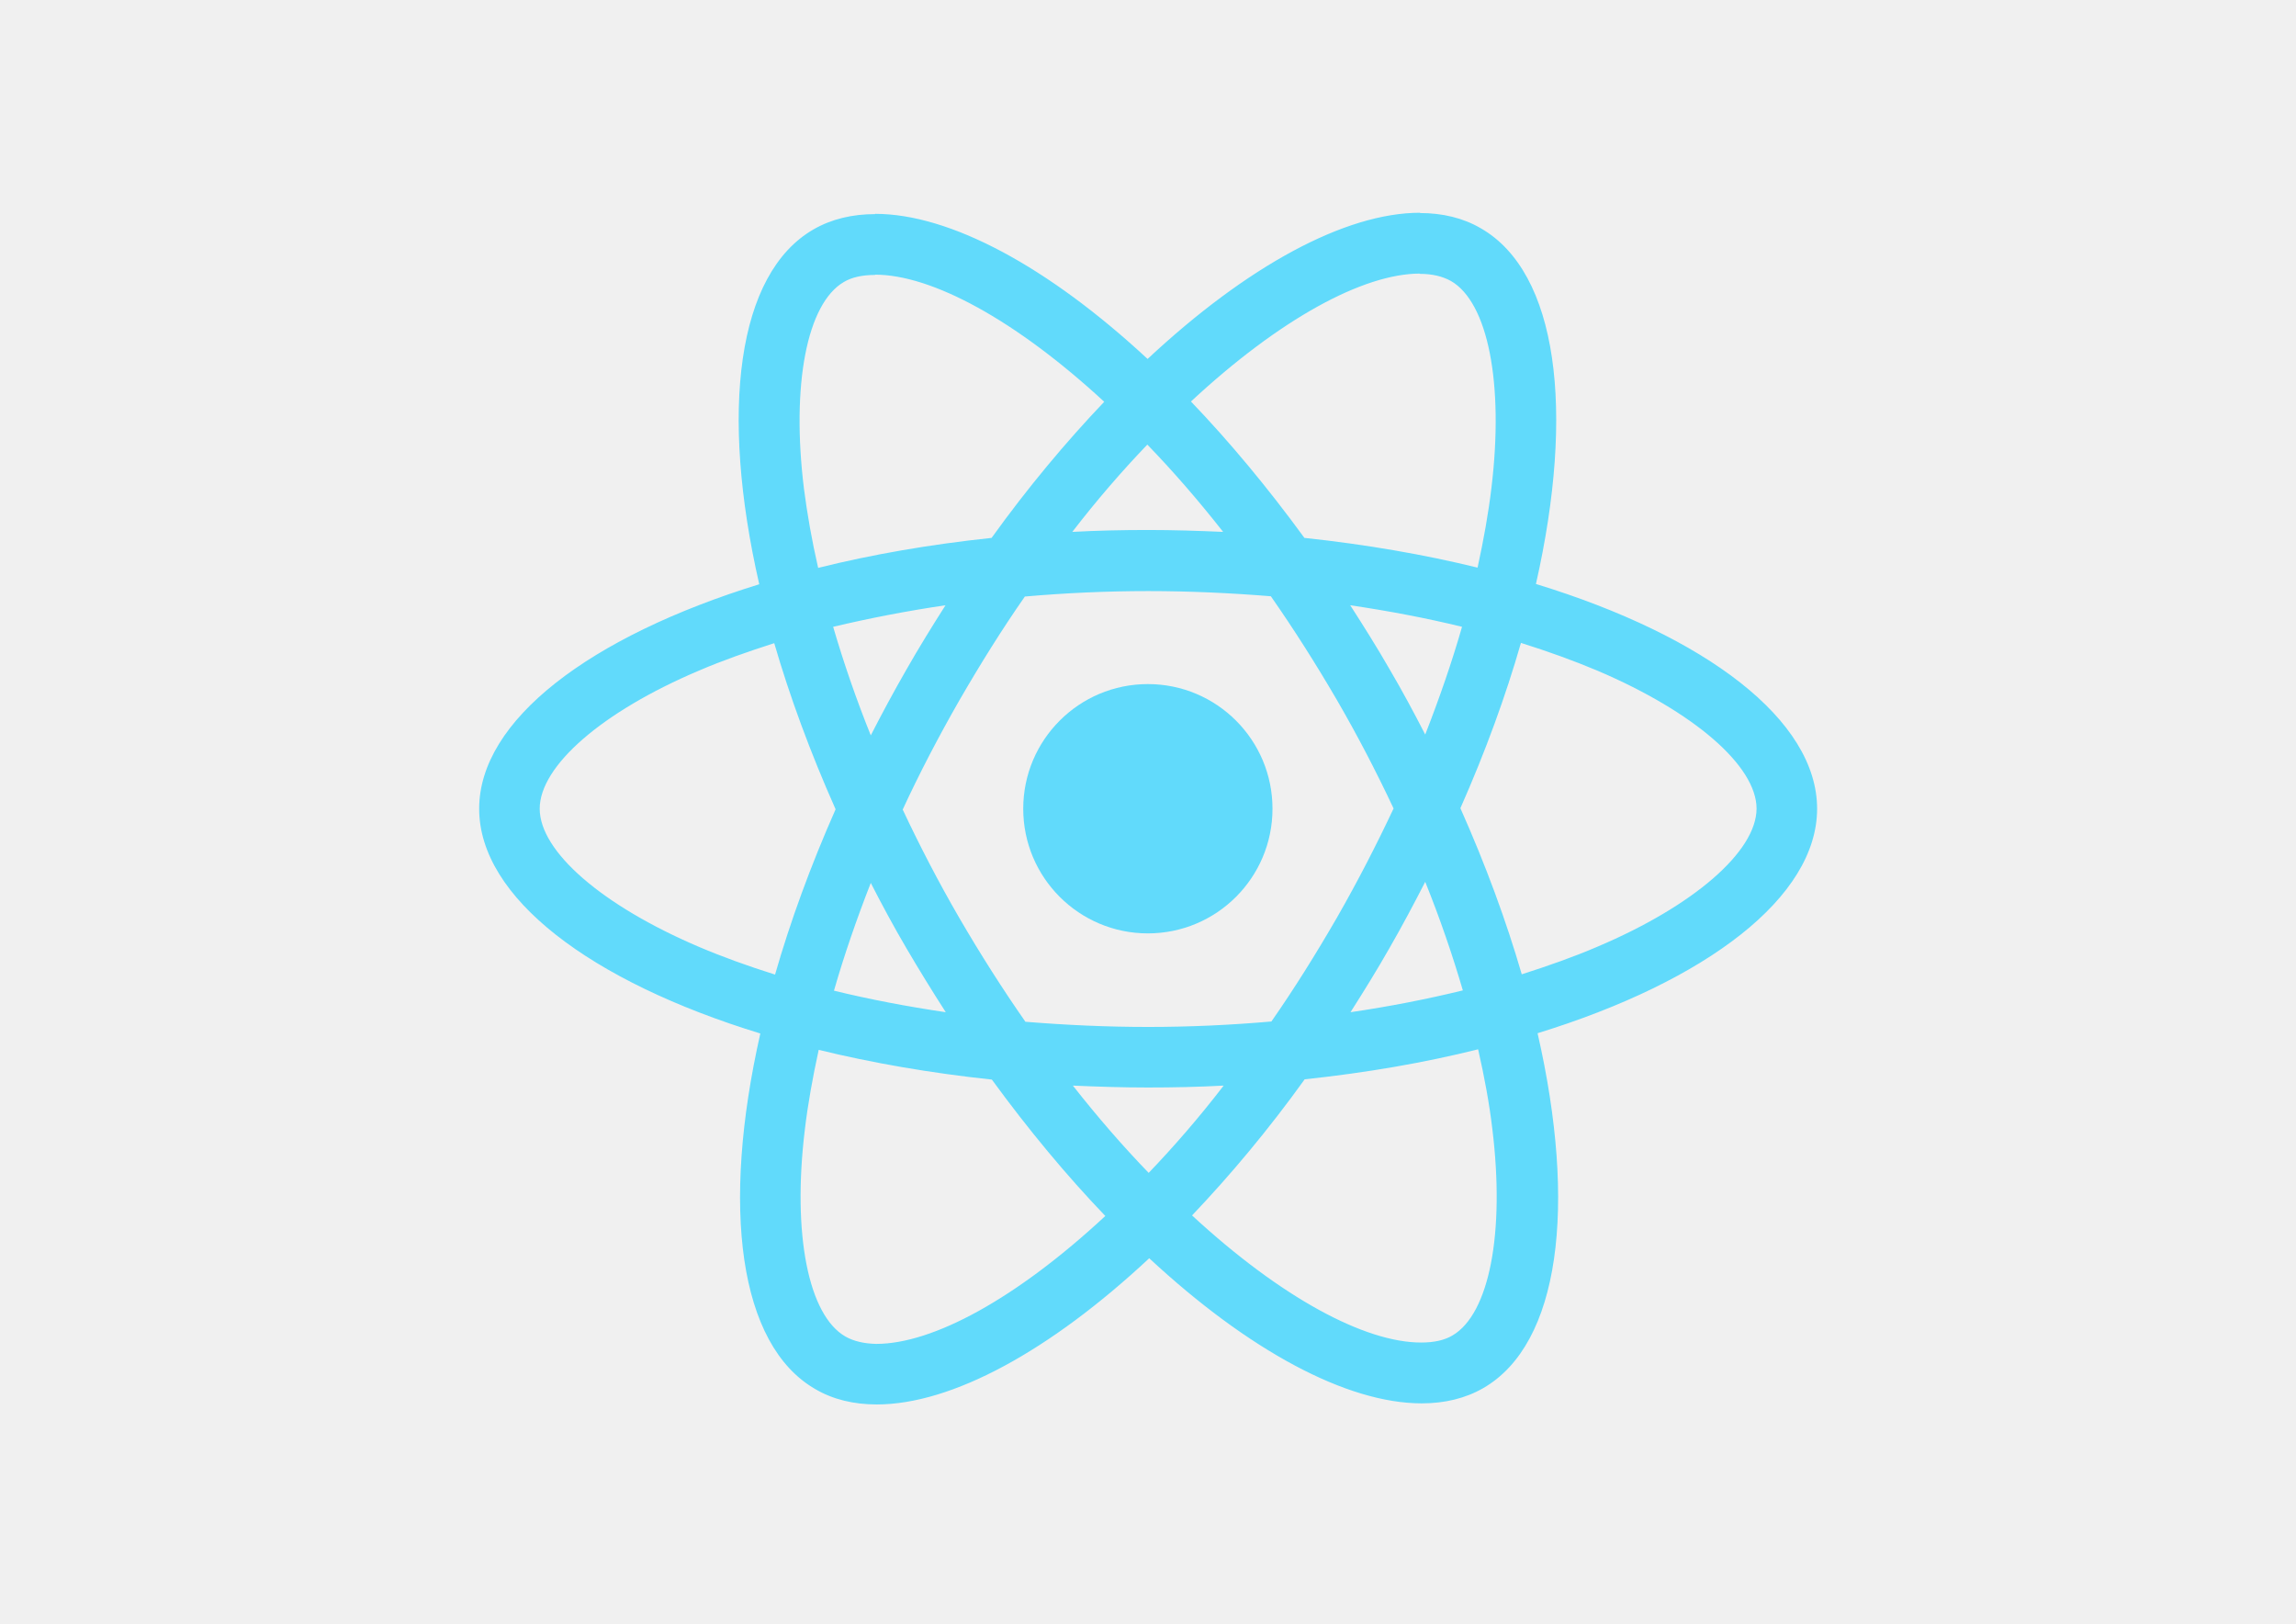
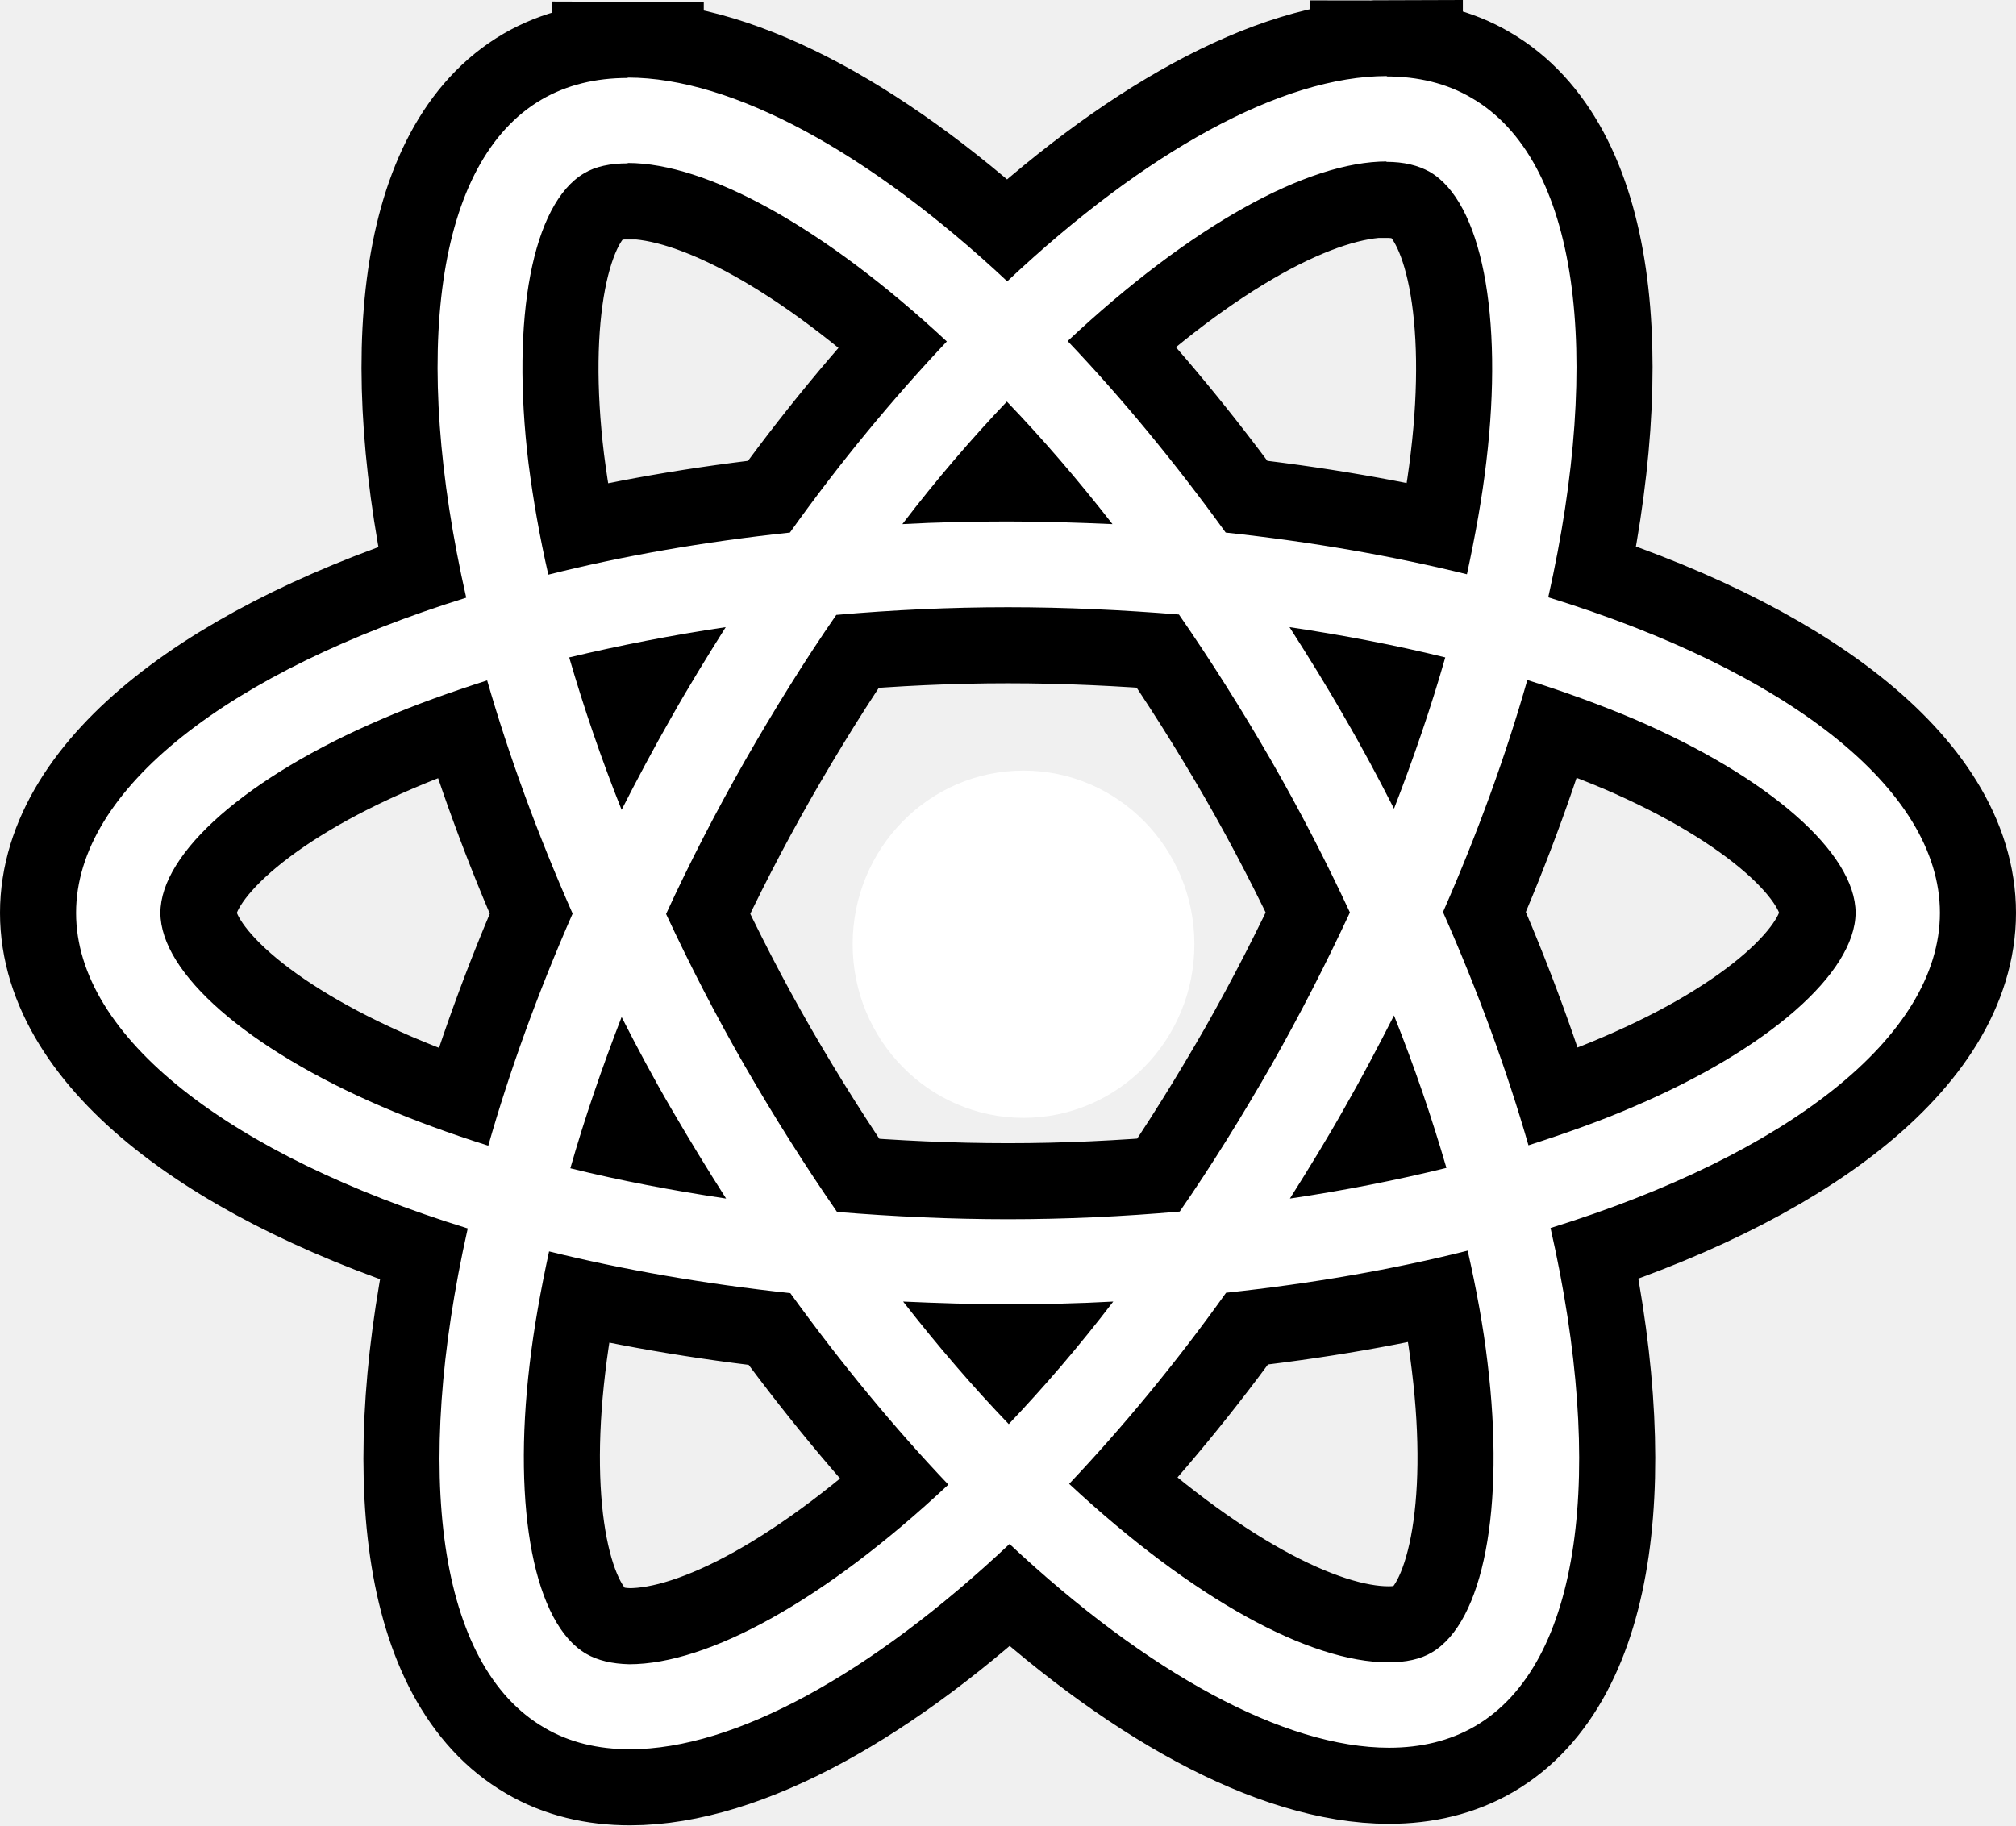
- <svg xmlns="http://www.w3.org/2000/svg" viewBox="0 0 841.9 595.3">
-   <g fill="#61DAFB">
-     <path d="M666.3 296.5c0-32.5-40.7-63.3-103.1-82.4 14.4-63.6 8-114.2-20.2-130.4-6.5-3.8-14.1-5.6-22.4-5.6v22.3c4.6 0 8.3.9 11.4 2.6 13.6 7.8 19.5 37.5 14.9 75.7-1.1 9.4-2.9 19.3-5.1 29.4-19.6-4.8-41-8.5-63.5-10.9-13.5-18.5-27.5-35.3-41.6-50 32.6-30.3 63.2-46.9 84-46.9V78c-27.5 0-63.5 19.6-99.9 53.6-36.4-33.8-72.4-53.2-99.9-53.2v22.3c20.7 0 51.4 16.5 84 46.6-14 14.7-28 31.4-41.3 49.9-22.6 2.4-44 6.1-63.6 11-2.3-10-4-19.7-5.2-29-4.7-38.2 1.1-67.9 14.6-75.8 3-1.8 6.9-2.6 11.5-2.6V78.5c-8.4 0-16 1.8-22.6 5.6-28.1 16.2-34.4 66.7-19.9 130.1-62.2 19.2-102.7 49.9-102.7 82.3 0 32.5 40.7 63.3 103.1 82.4-14.4 63.6-8 114.2 20.2 130.4 6.5 3.8 14.1 5.6 22.5 5.6 27.5 0 63.5-19.6 99.9-53.6 36.4 33.8 72.4 53.2 99.9 53.2 8.4 0 16-1.8 22.6-5.6 28.1-16.2 34.4-66.7 19.9-130.1 62-19.1 102.5-49.9 102.5-82.3zm-130.2-66.7c-3.7 12.9-8.3 26.2-13.5 39.5-4.1-8-8.4-16-13.1-24-4.6-8-9.5-15.8-14.4-23.4 14.2 2.1 27.9 4.7 41 7.9zm-45.8 106.5c-7.8 13.5-15.8 26.3-24.1 38.2-14.9 1.3-30 2-45.2 2-15.1 0-30.2-.7-45-1.9-8.3-11.9-16.4-24.6-24.2-38-7.6-13.1-14.5-26.4-20.8-39.8 6.2-13.4 13.2-26.8 20.7-39.9 7.8-13.5 15.8-26.3 24.1-38.2 14.9-1.3 30-2 45.2-2 15.1 0 30.2.7 45 1.9 8.3 11.9 16.4 24.6 24.2 38 7.6 13.1 14.5 26.4 20.8 39.8-6.3 13.4-13.2 26.8-20.7 39.9zm32.3-13c5.4 13.4 10 26.8 13.8 39.8-13.1 3.2-26.9 5.9-41.2 8 4.9-7.7 9.8-15.6 14.4-23.7 4.6-8 8.9-16.1 13-24.1zM421.2 430c-9.3-9.6-18.6-20.3-27.8-32 9 .4 18.2.7 27.5.7 9.4 0 18.7-.2 27.8-.7-9 11.7-18.3 22.4-27.5 32zm-74.4-58.9c-14.2-2.1-27.9-4.7-41-7.9 3.7-12.9 8.3-26.2 13.5-39.5 4.1 8 8.4 16 13.1 24 4.7 8 9.5 15.8 14.4 23.4zM420.7 163c9.3 9.6 18.6 20.3 27.8 32-9-.4-18.2-.7-27.5-.7-9.4 0-18.7.2-27.8.7 9-11.7 18.3-22.4 27.5-32zm-74 58.9c-4.9 7.7-9.8 15.6-14.4 23.7-4.6 8-8.9 16-13 24-5.4-13.4-10-26.8-13.8-39.8 13.1-3.1 26.9-5.8 41.2-7.9zm-90.5 125.2c-35.4-15.1-58.3-34.9-58.3-50.6 0-15.7 22.9-35.6 58.3-50.6 8.6-3.7 18-7 27.7-10.1 5.7 19.6 13.2 40 22.5 60.9-9.2 20.8-16.6 41.1-22.2 60.6-9.9-3.1-19.3-6.5-28-10.2zM310 490c-13.6-7.8-19.5-37.5-14.9-75.7 1.1-9.4 2.9-19.3 5.1-29.4 19.6 4.8 41 8.5 63.5 10.9 13.5 18.5 27.5 35.3 41.6 50-32.6 30.3-63.2 46.9-84 46.9-4.5-.1-8.3-1-11.3-2.7zm237.2-76.2c4.7 38.2-1.1 67.9-14.6 75.8-3 1.8-6.9 2.6-11.5 2.6-20.7 0-51.4-16.5-84-46.6 14-14.7 28-31.4 41.3-49.9 22.6-2.4 44-6.1 63.6-11 2.3 10.1 4.1 19.8 5.2 29.1zm38.5-66.7c-8.6 3.7-18 7-27.7 10.1-5.7-19.6-13.2-40-22.5-60.9 9.2-20.8 16.6-41.1 22.2-60.6 9.9 3.1 19.3 6.5 28.1 10.2 35.4 15.1 58.3 34.9 58.3 50.6-.1 15.7-23 35.6-58.4 50.6zM320.8 78.4z" />
-     <circle cx="420.9" cy="296.5" r="45.7" />
-     <path d="M520.5 78.1z" />
+ <svg xmlns="http://www.w3.org/2000/svg" width="53px" height="48px" viewBox="0 0 53 48" version="1.1">
+   <defs />
+   <g id="Page-1" stroke="none" stroke-width="1" fill="none" fill-rule="evenodd">
+     <g id="Artboard-7" transform="translate(-180, -425)" fill="#FFFFFF" fill-rule="nonzero">
+       <g id="Group" transform="translate(182, 427)">
+         <path d="M49,22.005 C49,18.732 44.935,15.63 38.703,13.707 C40.141,7.301 39.502,2.206 36.685,0.574 C36.036,0.191 35.277,0.01 34.448,0.01 L34.448,2.256 C34.907,2.256 35.277,2.347 35.586,2.518 C36.945,3.303 37.534,6.294 37.075,10.141 C36.965,11.088 36.785,12.085 36.565,13.102 C34.608,12.619 32.47,12.246 30.223,12.005 C28.875,10.141 27.476,8.45 26.068,6.969 C29.324,3.918 32.38,2.246 34.458,2.246 L34.458,0 C31.711,0 28.116,1.974 24.48,5.398 C20.844,1.994 17.249,0.04 14.502,0.04 L14.502,2.286 C16.57,2.286 19.636,3.948 22.892,6.979 C21.494,8.46 20.095,10.141 18.767,12.005 C16.51,12.246 14.372,12.619 12.415,13.112 C12.185,12.105 12.015,11.128 11.895,10.192 C11.426,6.345 12.005,3.354 13.354,2.558 C13.653,2.377 14.043,2.296 14.502,2.296 L14.502,0.05 C13.663,0.05 12.904,0.232 12.245,0.614 C9.438,2.246 8.809,7.332 10.257,13.717 C4.045,15.65 0,18.742 0,22.005 C0,25.278 4.065,28.38 10.297,30.304 C8.859,36.709 9.498,41.805 12.315,43.436 C12.964,43.819 13.723,44 14.562,44 C17.309,44 20.904,42.026 24.54,38.602 C28.175,42.006 31.771,43.96 34.518,43.96 C35.357,43.96 36.116,43.778 36.775,43.396 C39.582,41.764 40.211,36.678 38.763,30.293 C44.955,28.37 49,25.268 49,22.005 Z M35.996,15.288 C35.626,16.587 35.167,17.926 34.648,19.266 C34.238,18.46 33.809,17.654 33.339,16.849 C32.88,16.043 32.39,15.257 31.901,14.492 C33.319,14.704 34.688,14.965 35.996,15.288 Z M31.422,26.013 C30.642,27.373 29.843,28.662 29.014,29.86 C27.526,29.991 26.018,30.062 24.5,30.062 C22.992,30.062 21.484,29.991 20.006,29.87 C19.177,28.672 18.368,27.393 17.588,26.043 C16.829,24.724 16.14,23.385 15.511,22.035 C16.13,20.686 16.829,19.336 17.578,18.017 C18.358,16.657 19.157,15.368 19.986,14.17 C21.474,14.039 22.982,13.968 24.5,13.968 C26.008,13.968 27.516,14.039 28.994,14.16 C29.823,15.358 30.632,16.637 31.412,17.987 C32.171,19.306 32.86,20.645 33.489,21.995 C32.86,23.344 32.171,24.694 31.422,26.013 Z M34.648,24.704 C35.187,26.054 35.646,27.403 36.026,28.712 C34.717,29.035 33.339,29.306 31.911,29.518 C32.4,28.743 32.89,27.947 33.349,27.131 C33.809,26.325 34.238,25.51 34.648,24.704 Z M24.52,35.45 C23.591,34.483 22.662,33.405 21.743,32.227 C22.642,32.267 23.561,32.298 24.49,32.298 C25.429,32.298 26.358,32.277 27.267,32.227 C26.368,33.405 25.439,34.483 24.52,35.45 Z M17.089,29.518 C15.671,29.306 14.302,29.045 12.994,28.722 C13.364,27.423 13.823,26.084 14.342,24.744 C14.752,25.55 15.181,26.356 15.651,27.161 C16.12,27.967 16.6,28.753 17.089,29.518 Z M24.47,8.56 C25.399,9.527 26.328,10.605 27.247,11.783 C26.348,11.743 25.429,11.713 24.5,11.713 C23.561,11.713 22.632,11.733 21.723,11.783 C22.622,10.605 23.551,9.527 24.47,8.56 Z M17.079,14.492 C16.59,15.268 16.1,16.063 15.641,16.879 C15.181,17.685 14.752,18.49 14.342,19.296 C13.803,17.946 13.344,16.597 12.964,15.288 C14.273,14.976 15.651,14.704 17.079,14.492 Z M8.04,27.101 C4.504,25.58 2.217,23.586 2.217,22.005 C2.217,20.424 4.504,18.42 8.04,16.909 C8.899,16.537 9.838,16.204 10.807,15.892 C11.376,17.866 12.125,19.92 13.054,22.025 C12.135,24.12 11.396,26.164 10.837,28.128 C9.848,27.816 8.909,27.474 8.04,27.101 Z M13.414,41.492 C12.055,40.707 11.466,37.716 11.925,33.869 C12.035,32.922 12.215,31.925 12.435,30.908 C14.392,31.391 16.53,31.764 18.777,32.005 C20.125,33.869 21.524,35.561 22.932,37.041 C19.676,40.092 16.62,41.764 14.542,41.764 C14.093,41.754 13.713,41.664 13.414,41.492 Z M37.105,33.818 C37.574,37.665 36.995,40.656 35.646,41.452 C35.347,41.633 34.957,41.714 34.498,41.714 C32.43,41.714 29.364,40.052 26.108,37.021 C27.506,35.54 28.905,33.859 30.233,31.995 C32.49,31.754 34.628,31.381 36.585,30.888 C36.815,31.905 36.995,32.882 37.105,33.818 Z M40.95,27.101 C40.091,27.474 39.152,27.806 38.183,28.118 C37.614,26.144 36.865,24.09 35.936,21.985 C36.855,19.89 37.594,17.846 38.153,15.882 C39.142,16.194 40.081,16.537 40.96,16.909 C44.496,18.43 46.783,20.424 46.783,22.005 C46.773,23.586 44.486,25.59 40.95,27.101 Z" id="Shape" stroke="#000000" stroke-width="4" />
+         <g id="logo">
+           <path d="M49,22.005 C49,18.732 44.935,15.63 38.703,13.707 C40.141,7.301 39.502,2.206 36.685,0.574 C36.036,0.191 35.277,0.01 34.448,0.01 L34.448,2.256 C34.907,2.256 35.277,2.347 35.586,2.518 C36.945,3.303 37.534,6.294 37.075,10.141 C36.965,11.088 36.785,12.085 36.565,13.102 C34.608,12.619 32.47,12.246 30.223,12.005 C28.875,10.141 27.476,8.45 26.068,6.969 C29.324,3.918 32.38,2.246 34.458,2.246 L34.458,0 C31.711,0 28.116,1.974 24.48,5.398 C20.844,1.994 17.249,0.04 14.502,0.04 L14.502,2.286 C16.57,2.286 19.636,3.948 22.892,6.979 C21.494,8.46 20.095,10.141 18.767,12.005 C16.51,12.246 14.372,12.619 12.415,13.112 C12.185,12.105 12.015,11.128 11.895,10.192 C11.426,6.345 12.005,3.354 13.354,2.558 C13.653,2.377 14.043,2.296 14.502,2.296 L14.502,0.05 C13.663,0.05 12.904,0.232 12.245,0.614 C9.438,2.246 8.809,7.332 10.257,13.717 C4.045,15.65 0,18.742 0,22.005 C0,25.278 4.065,28.38 10.297,30.304 C8.859,36.709 9.498,41.805 12.315,43.436 C12.964,43.819 13.723,44 14.562,44 C17.309,44 20.904,42.026 24.54,38.602 C28.175,42.006 31.771,43.96 34.518,43.96 C35.357,43.96 36.116,43.778 36.775,43.396 C39.582,41.764 40.211,36.678 38.763,30.293 C44.955,28.37 49,25.268 49,22.005 Z M35.996,15.288 C35.626,16.587 35.167,17.926 34.648,19.266 C34.238,18.46 33.809,17.654 33.339,16.849 C32.88,16.043 32.39,15.257 31.901,14.492 C33.319,14.704 34.688,14.965 35.996,15.288 Z M31.422,26.013 C30.642,27.373 29.843,28.662 29.014,29.86 C27.526,29.991 26.018,30.062 24.5,30.062 C22.992,30.062 21.484,29.991 20.006,29.87 C19.177,28.672 18.368,27.393 17.588,26.043 C16.829,24.724 16.14,23.385 15.511,22.035 C16.13,20.686 16.829,19.336 17.578,18.017 C18.358,16.657 19.157,15.368 19.986,14.17 C21.474,14.039 22.982,13.968 24.5,13.968 C26.008,13.968 27.516,14.039 28.994,14.16 C29.823,15.358 30.632,16.637 31.412,17.987 C32.171,19.306 32.86,20.645 33.489,21.995 C32.86,23.344 32.171,24.694 31.422,26.013 Z M34.648,24.704 C35.187,26.054 35.646,27.403 36.026,28.712 C34.717,29.035 33.339,29.306 31.911,29.518 C32.4,28.743 32.89,27.947 33.349,27.131 C33.809,26.325 34.238,25.51 34.648,24.704 Z M24.52,35.45 C23.591,34.483 22.662,33.405 21.743,32.227 C22.642,32.267 23.561,32.298 24.49,32.298 C25.429,32.298 26.358,32.277 27.267,32.227 C26.368,33.405 25.439,34.483 24.52,35.45 Z M17.089,29.518 C15.671,29.306 14.302,29.045 12.994,28.722 C13.364,27.423 13.823,26.084 14.342,24.744 C14.752,25.55 15.181,26.356 15.651,27.161 C16.12,27.967 16.6,28.753 17.089,29.518 Z M24.47,8.56 C25.399,9.527 26.328,10.605 27.247,11.783 C26.348,11.743 25.429,11.713 24.5,11.713 C23.561,11.713 22.632,11.733 21.723,11.783 C22.622,10.605 23.551,9.527 24.47,8.56 Z M17.079,14.492 C16.59,15.268 16.1,16.063 15.641,16.879 C15.181,17.685 14.752,18.49 14.342,19.296 C13.803,17.946 13.344,16.597 12.964,15.288 C14.273,14.976 15.651,14.704 17.079,14.492 Z M8.04,27.101 C4.504,25.58 2.217,23.586 2.217,22.005 C2.217,20.424 4.504,18.42 8.04,16.909 C8.899,16.537 9.838,16.204 10.807,15.892 C11.376,17.866 12.125,19.92 13.054,22.025 C12.135,24.12 11.396,26.164 10.837,28.128 C9.848,27.816 8.909,27.474 8.04,27.101 Z M13.414,41.492 C12.055,40.707 11.466,37.716 11.925,33.869 C12.035,32.922 12.215,31.925 12.435,30.908 C14.392,31.391 16.53,31.764 18.777,32.005 C20.125,33.869 21.524,35.561 22.932,37.041 C19.676,40.092 16.62,41.764 14.542,41.764 C14.093,41.754 13.713,41.664 13.414,41.492 Z M37.105,33.818 C37.574,37.665 36.995,40.656 35.646,41.452 C35.347,41.633 34.957,41.714 34.498,41.714 C32.43,41.714 29.364,40.052 26.108,37.021 C27.506,35.54 28.905,33.859 30.233,31.995 C32.49,31.754 34.628,31.381 36.585,30.888 C36.815,31.905 36.995,32.882 37.105,33.818 Z M40.95,27.101 C40.091,27.474 39.152,27.806 38.183,28.118 C37.614,26.144 36.865,24.09 35.936,21.985 C36.855,19.89 37.594,17.846 38.153,15.882 C39.142,16.194 40.081,16.537 40.96,16.909 C44.496,18.43 46.783,20.424 46.783,22.005 C46.773,23.586 44.486,25.59 40.95,27.101 Z" id="Shape" />
+           <ellipse id="Oval" cx="24.908" cy="22.83" rx="4.492" ry="4.566" />
+         </g>
+       </g>
+     </g>
  </g>
</svg>
